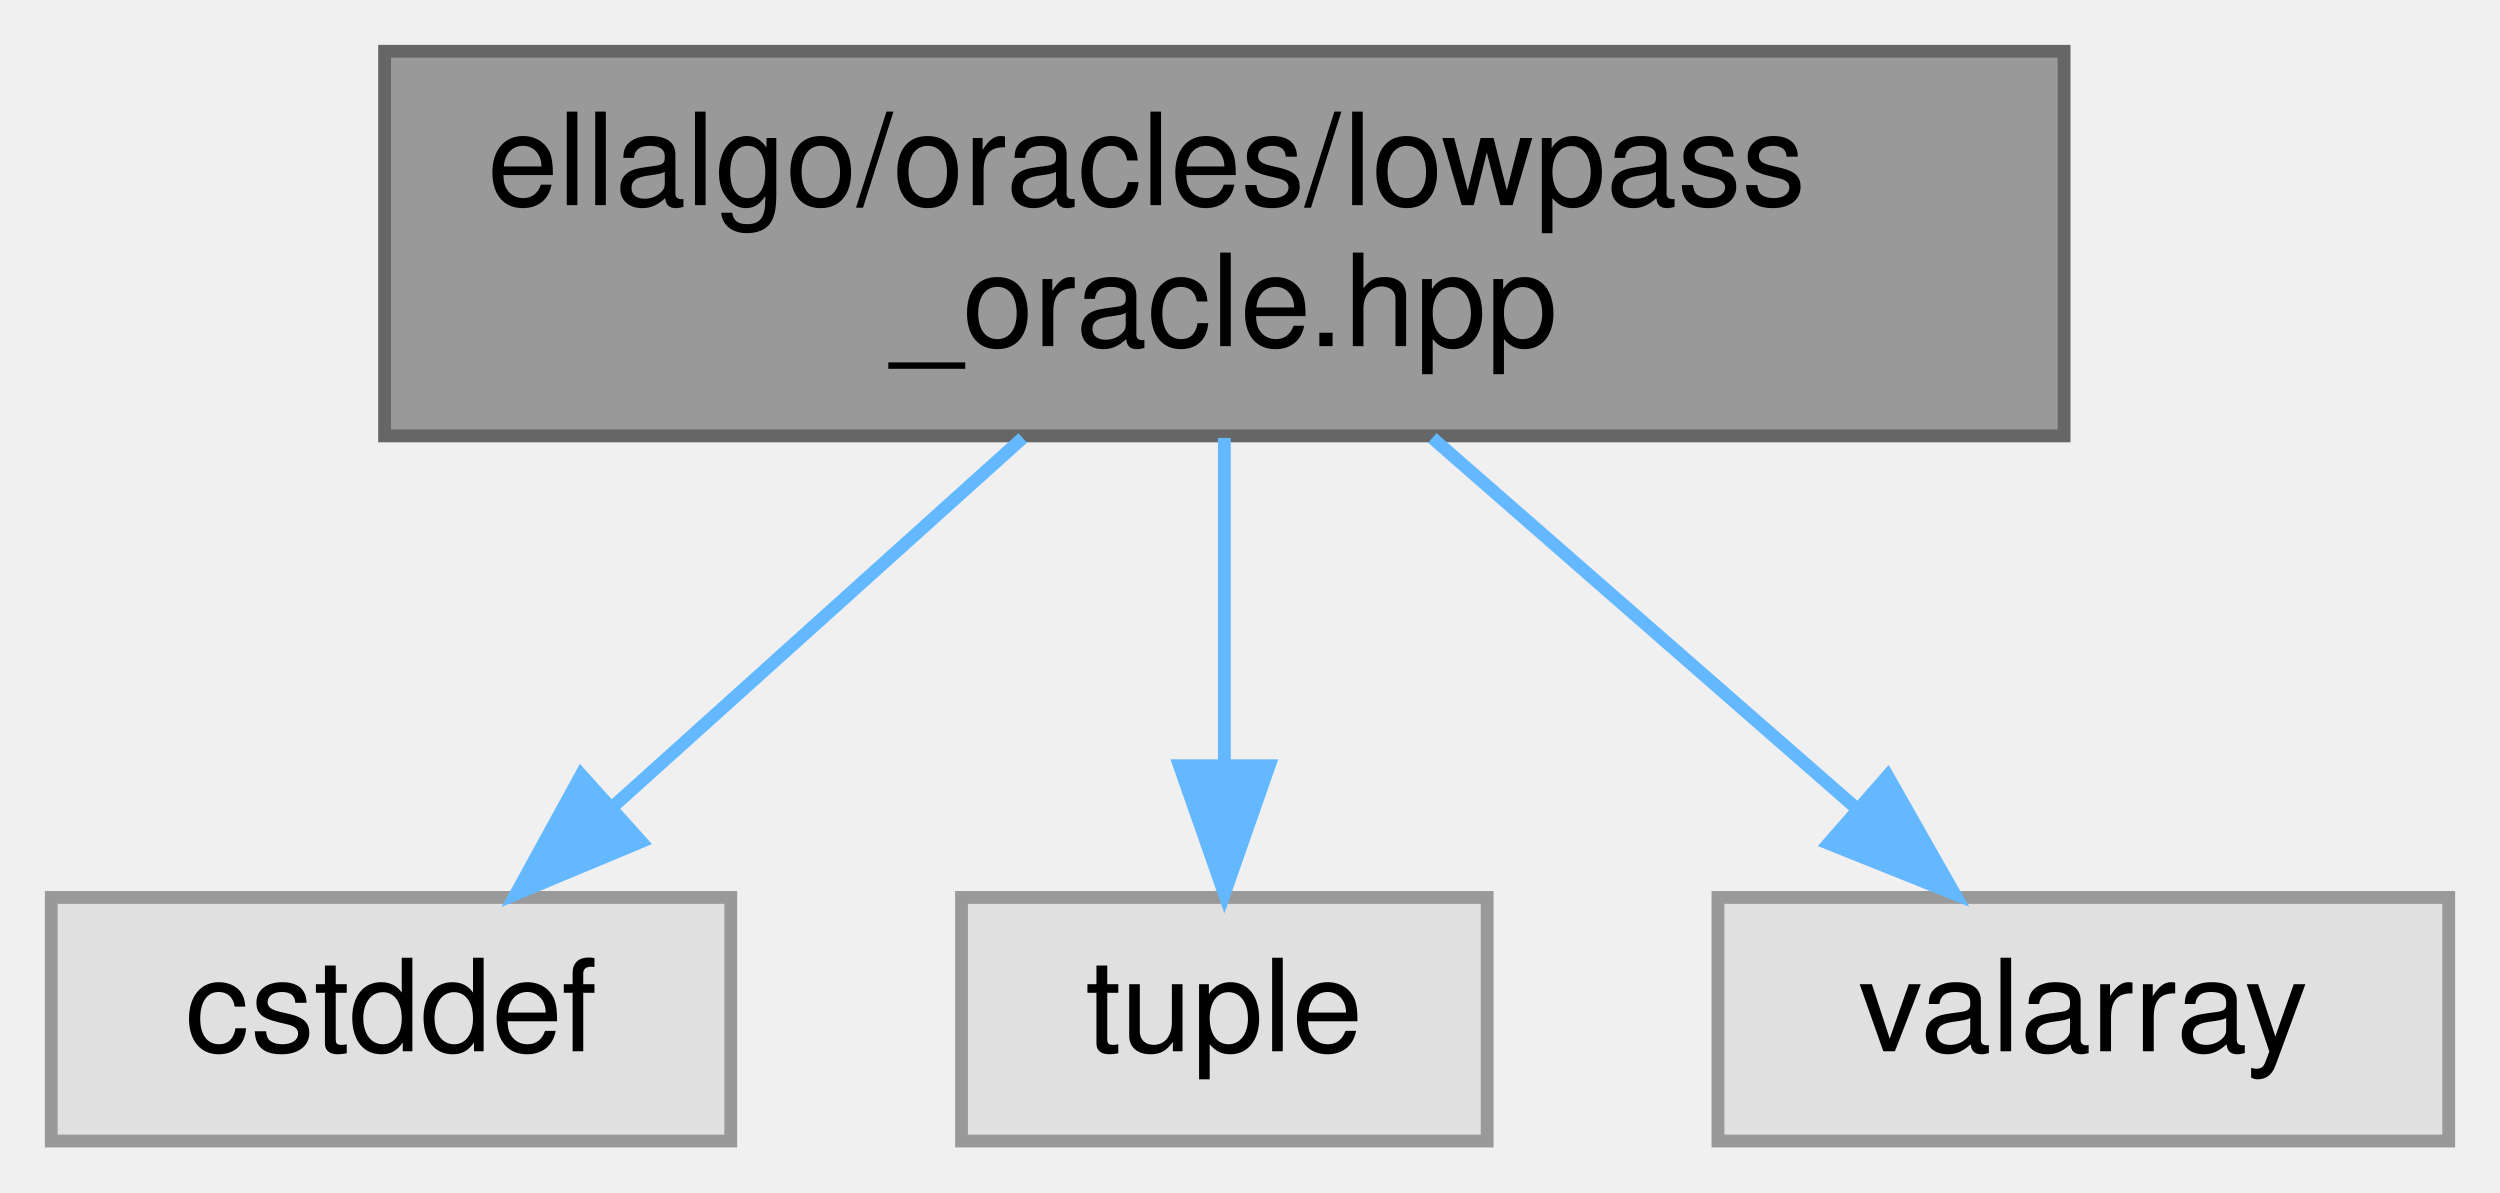
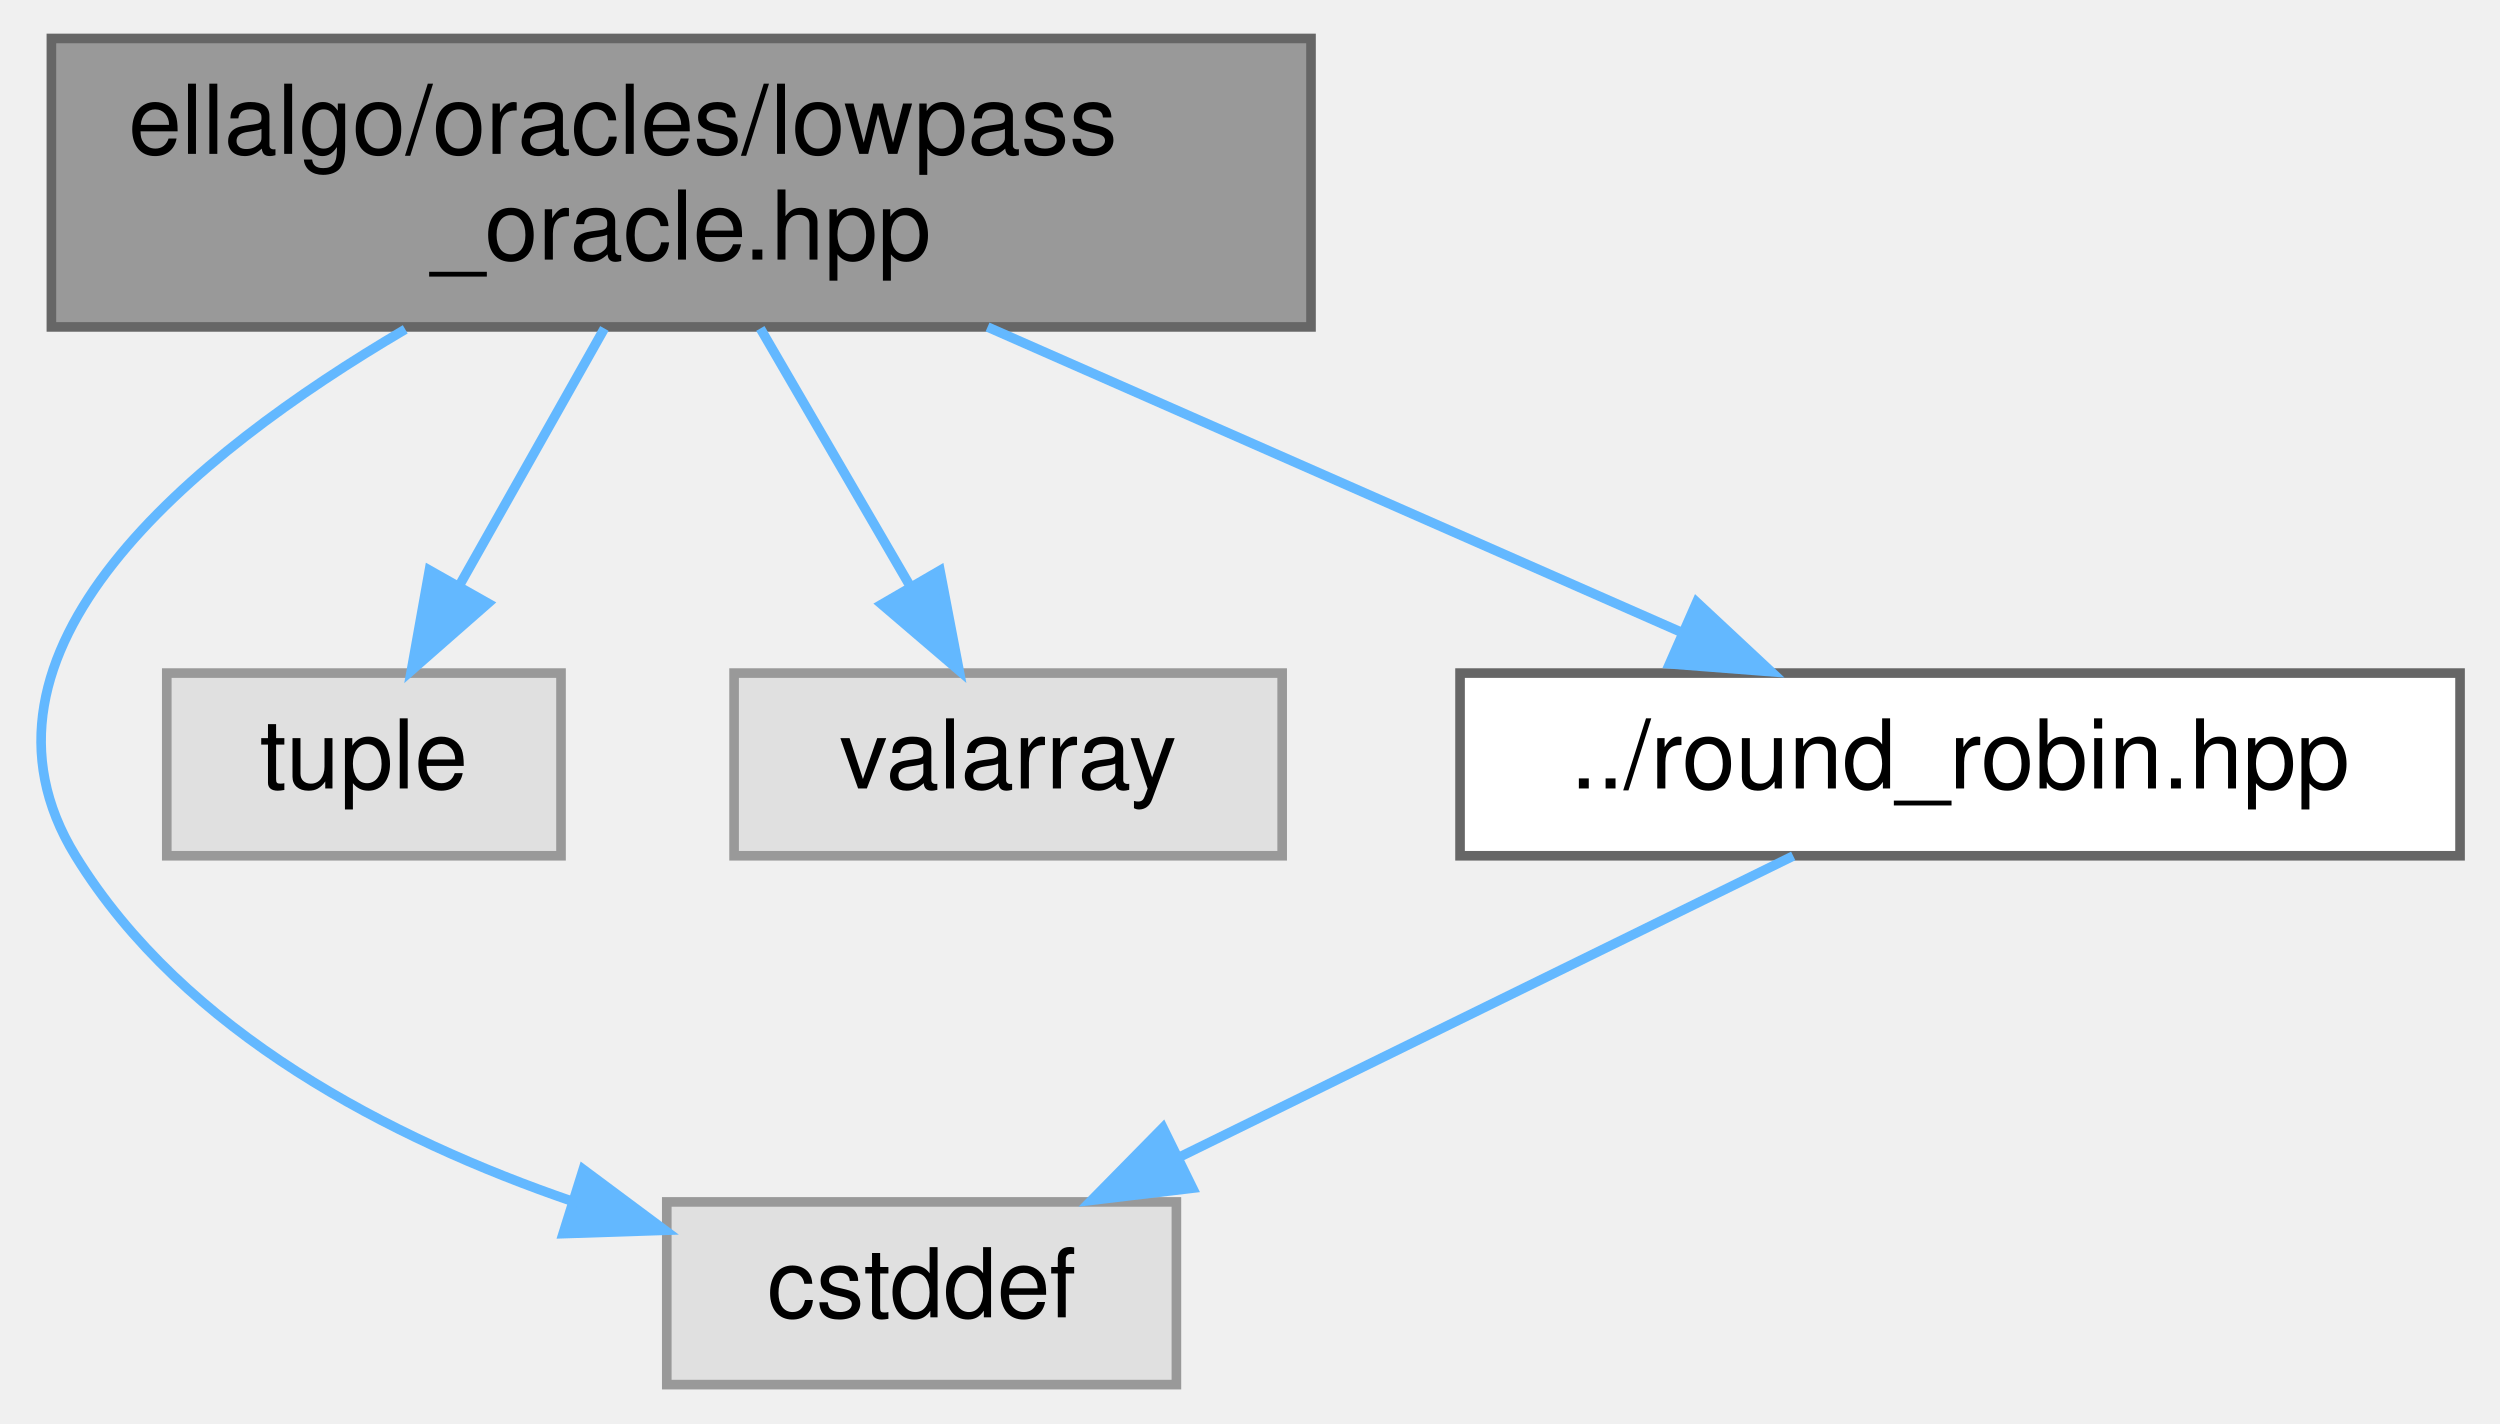
- <svg xmlns="http://www.w3.org/2000/svg" xmlns:xlink="http://www.w3.org/1999/xlink" width="195pt" height="93pt" viewBox="0.00 0.00 195.00 93.00">
-   <g id="graph0" class="graph" transform="scale(1 1) rotate(0) translate(4 89)">
+ <svg xmlns="http://www.w3.org/2000/svg" xmlns:xlink="http://www.w3.org/1999/xlink" width="260pt" height="148pt" viewBox="0.00 0.00 259.69 148.00">
+   <g id="graph0" class="graph" transform="scale(1 1) rotate(0) translate(4 144)">
    <g id="Node000001" class="node">
      <g id="a_Node000001">
        <a xlink:title="Oracle for FIR lowpass filter design via spectral factorization.">
-           <polygon fill="#999999" stroke="#666666" points="157,-85 26,-85 26,-55 157,-55 157,-85" />
-           <text text-anchor="start" x="34" y="-73" font-family="Helvetica,sans-Serif" font-size="10.00">ellalgo/oracles/lowpass</text>
-           <text text-anchor="middle" x="91.5" y="-62" font-family="Helvetica,sans-Serif" font-size="10.00">_oracle.hpp</text>
+           <polygon fill="#999999" stroke="#666666" points="132.19,-140 1.19,-140 1.19,-110 132.19,-110 132.19,-140" />
+           <text text-anchor="start" x="9.19" y="-128" font-family="Helvetica,sans-Serif" font-size="10.00">ellalgo/oracles/lowpass</text>
+           <text text-anchor="middle" x="66.69" y="-117" font-family="Helvetica,sans-Serif" font-size="10.00">_oracle.hpp</text>
        </a>
      </g>
    </g>
    <g id="Node000002" class="node">
      <g id="a_Node000002">
        <a xlink:title=" ">
-           <polygon fill="#e0e0e0" stroke="#999999" points="53,-19 0,-19 0,0 53,0 53,-19" />
-           <text text-anchor="middle" x="26.5" y="-7" font-family="Helvetica,sans-Serif" font-size="10.00">cstddef</text>
+           <polygon fill="#e0e0e0" stroke="#999999" points="118.19,-19 65.19,-19 65.19,0 118.19,0 118.19,-19" />
+           <text text-anchor="middle" x="91.69" y="-7" font-family="Helvetica,sans-Serif" font-size="10.00">cstddef</text>
        </a>
      </g>
    </g>
    <g id="edge1_Node000001_Node000002" class="edge">
      <g id="a_edge1_Node000001_Node000002">
        <a xlink:title=" ">
-           <path fill="none" stroke="#63b8ff" d="M75.77,-54.84C66.14,-46.17 53.81,-35.08 43.89,-26.15" />
-           <polygon fill="#63b8ff" stroke="#63b8ff" points="46.01,-23.35 36.24,-19.27 41.33,-28.56 46.01,-23.35" />
+           <path fill="none" stroke="#63b8ff" d="M37.99,-109.75C15.73,-96.66 -9.31,-76.14 3.69,-55 14.99,-36.62 36.49,-25.55 55.41,-19.05" />
+           <polygon fill="#63b8ff" stroke="#63b8ff" points="56.5,-22.38 65,-16.05 54.41,-15.7 56.5,-22.38" />
        </a>
      </g>
    </g>
    <g id="Node000003" class="node">
      <g id="a_Node000003">
        <a xlink:title=" ">
-           <polygon fill="#e0e0e0" stroke="#999999" points="112,-19 71,-19 71,0 112,0 112,-19" />
-           <text text-anchor="middle" x="91.5" y="-7" font-family="Helvetica,sans-Serif" font-size="10.00">tuple</text>
+           <polygon fill="#e0e0e0" stroke="#999999" points="54.19,-74 13.19,-74 13.19,-55 54.19,-55 54.19,-74" />
+           <text text-anchor="middle" x="33.69" y="-62" font-family="Helvetica,sans-Serif" font-size="10.00">tuple</text>
        </a>
      </g>
    </g>
    <g id="edge2_Node000001_Node000003" class="edge">
      <g id="a_edge2_Node000001_Node000003">
        <a xlink:title=" ">
-           <path fill="none" stroke="#63b8ff" d="M91.5,-54.84C91.5,-47.21 91.5,-37.7 91.5,-29.45" />
-           <polygon fill="#63b8ff" stroke="#63b8ff" points="95,-29.27 91.5,-19.27 88,-29.27 95,-29.27" />
+           <path fill="none" stroke="#63b8ff" d="M58.7,-109.84C54.15,-101.78 48.42,-91.62 43.59,-83.06" />
+           <polygon fill="#63b8ff" stroke="#63b8ff" points="46.6,-81.26 38.63,-74.27 40.5,-84.7 46.6,-81.26" />
        </a>
      </g>
    </g>
    <g id="Node000004" class="node">
      <g id="a_Node000004">
        <a xlink:title=" ">
-           <polygon fill="#e0e0e0" stroke="#999999" points="187,-19 130,-19 130,0 187,0 187,-19" />
-           <text text-anchor="middle" x="158.5" y="-7" font-family="Helvetica,sans-Serif" font-size="10.00">valarray</text>
+           <polygon fill="#e0e0e0" stroke="#999999" points="129.19,-74 72.19,-74 72.19,-55 129.19,-55 129.19,-74" />
+           <text text-anchor="middle" x="100.69" y="-62" font-family="Helvetica,sans-Serif" font-size="10.00">valarray</text>
        </a>
      </g>
    </g>
    <g id="edge3_Node000001_Node000004" class="edge">
      <g id="a_edge3_Node000001_Node000004">
        <a xlink:title=" ">
-           <path fill="none" stroke="#63b8ff" d="M107.72,-54.84C117.74,-46.09 130.61,-34.85 140.88,-25.88" />
-           <polygon fill="#63b8ff" stroke="#63b8ff" points="143.23,-28.48 148.46,-19.27 138.63,-23.21 143.23,-28.48" />
+           <path fill="none" stroke="#63b8ff" d="M74.92,-109.84C79.6,-101.78 85.51,-91.62 90.49,-83.06" />
+           <polygon fill="#63b8ff" stroke="#63b8ff" points="93.6,-84.67 95.59,-74.27 87.54,-81.15 93.6,-84.67" />
+         </a>
+       </g>
+     </g>
+     <g id="Node000005" class="node">
+       <g id="a_Node000005">
+         <a xlink:href="round__robin_8hpp.html" target="_top" xlink:title="Round-robin index helper for cyclic constraint scanning.">
+           <polygon fill="white" stroke="#666666" points="251.69,-74 147.69,-74 147.69,-55 251.69,-55 251.69,-74" />
+           <text text-anchor="middle" x="199.69" y="-62" font-family="Helvetica,sans-Serif" font-size="10.00">../round_robin.hpp</text>
+         </a>
+       </g>
+     </g>
+     <g id="edge4_Node000001_Node000005" class="edge">
+       <g id="a_edge4_Node000001_Node000005">
+         <a xlink:title=" ">
+           <path fill="none" stroke="#63b8ff" d="M98.55,-109.99C120.54,-100.31 149.54,-87.56 170.85,-78.18" />
+           <polygon fill="#63b8ff" stroke="#63b8ff" points="172.3,-81.37 180.05,-74.14 169.48,-74.96 172.3,-81.37" />
+         </a>
+       </g>
+     </g>
+     <g id="edge5_Node000005_Node000002" class="edge">
+       <g id="a_edge5_Node000005_Node000002">
+         <a xlink:title=" ">
+           <path fill="none" stroke="#63b8ff" d="M182.34,-54.98C165.12,-46.54 138.49,-33.47 118.54,-23.68" />
+           <polygon fill="#63b8ff" stroke="#63b8ff" points="119.88,-20.43 109.36,-19.17 116.79,-26.72 119.88,-20.43" />
        </a>
      </g>
    </g>
  </g>
</svg>
